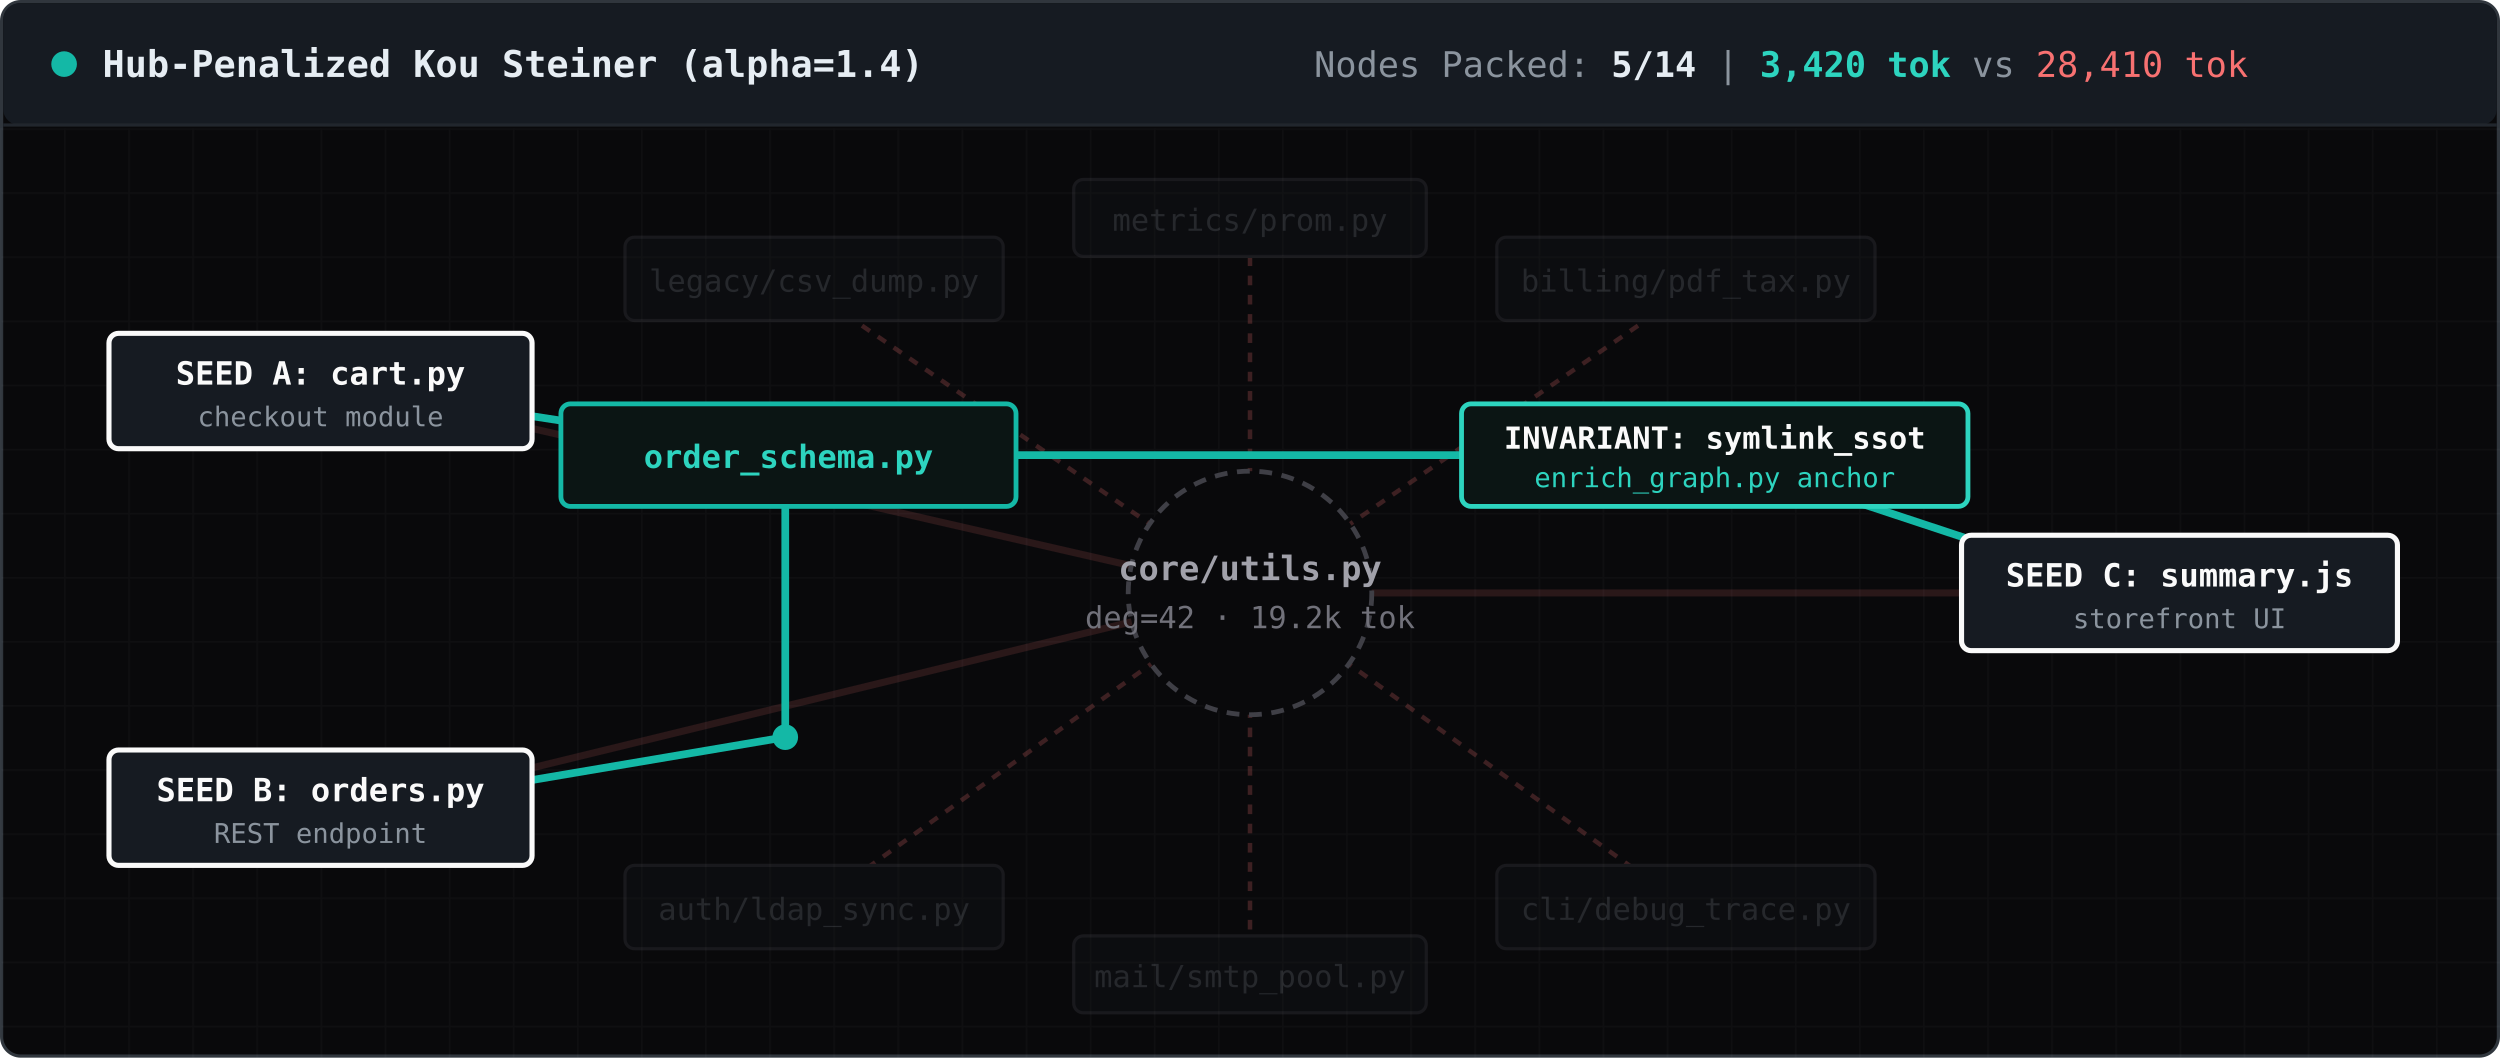
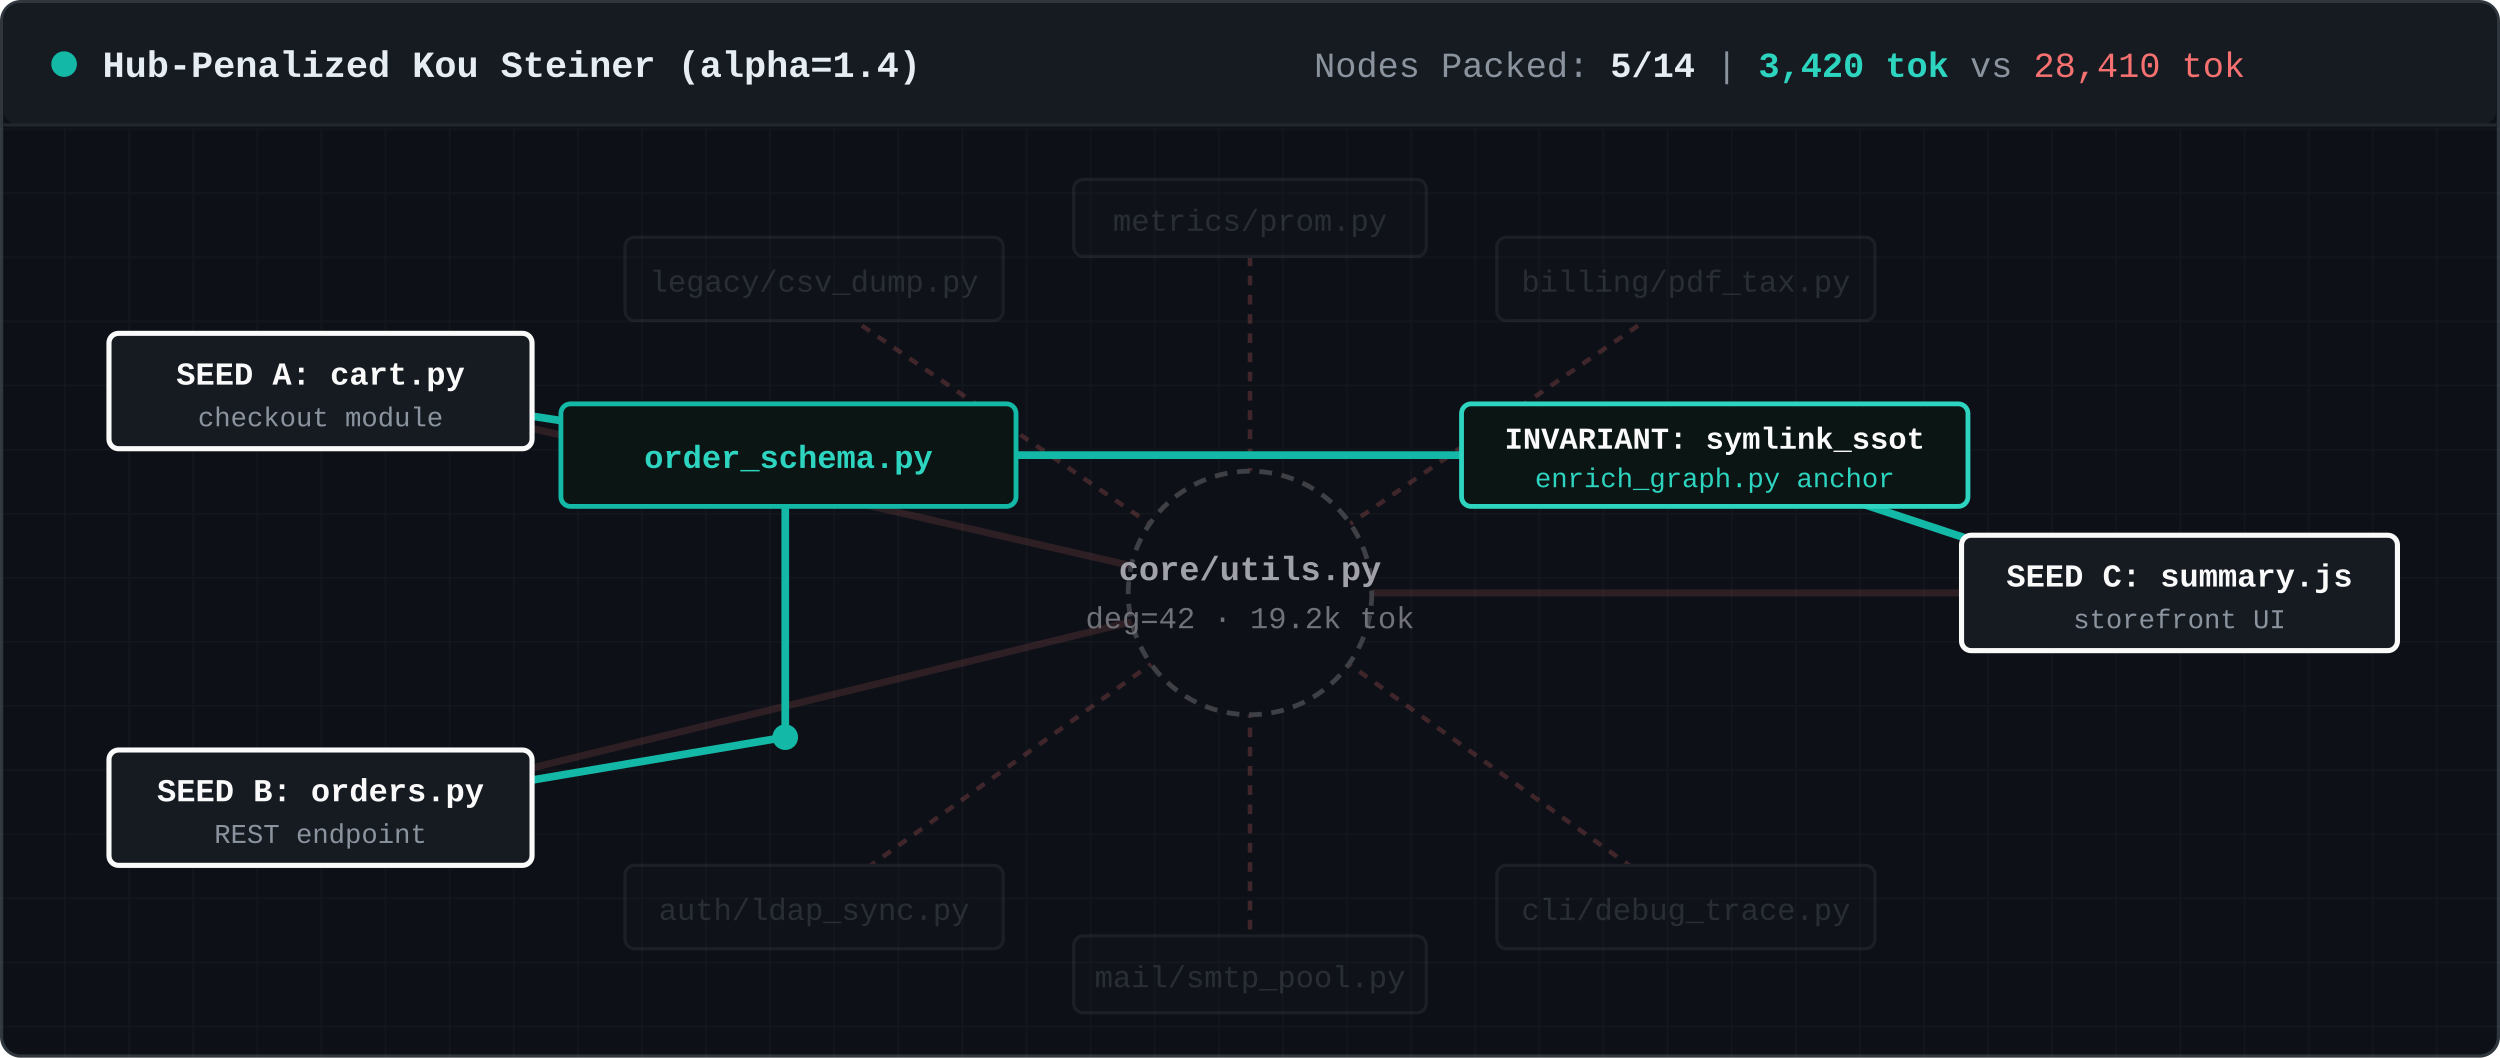
<svg xmlns="http://www.w3.org/2000/svg" width="780" height="330" viewBox="0 0 780 330" fill="none" role="img">
-   <rect x="0.5" y="0.5" width="779" height="329" rx="6" fill="#09090b" stroke="#30363d" />
+   <rect x="0.5" y="0.5" width="779" height="329" rx="6" fill="#0d1117" stroke="#30363d" />
  <rect x="1" y="1" width="778" height="38" rx="5" fill="#161b22" />
  <line x1="1" y1="39" x2="779" y2="39" stroke="#21262d" stroke-width="1" />
  <circle cx="20" cy="20" r="4" fill="#14b8a6" />
-   <text x="32" y="24" fill="#e6edf3" font-family="JetBrains Mono, ui-monospace, SFMono-Regular, Menlo, Consolas, monospace" font-size="11.5" font-weight="600">Hub-Penalized Kou Steiner (alpha=1.4)</text>
-   <text x="410" y="24" fill="#8b949e" font-family="JetBrains Mono, ui-monospace, SFMono-Regular, Menlo, Consolas, monospace" font-size="11">Nodes Packed: <tspan fill="#e6edf3" font-weight="600">5/14</tspan>  |  <tspan fill="#2dd4bf" font-weight="700">3,420 tok</tspan> vs <tspan fill="#f87171">28,410 tok</tspan>
+   <text x="32" y="24" fill="#e6edf3" font-family="ui-monospace, SFMono-Regular, Cascadia Mono, Segoe UI Mono, Menlo, Consolas, Liberation Mono, monospace" font-size="11.5" font-weight="600">Hub-Penalized Kou Steiner (alpha=1.4)</text>
+   <text x="410" y="24" fill="#8b949e" font-family="ui-monospace, SFMono-Regular, Cascadia Mono, Segoe UI Mono, Menlo, Consolas, Liberation Mono, monospace" font-size="11">Nodes Packed: <tspan fill="#e6edf3" font-weight="600">5/14</tspan>  |  <tspan fill="#2dd4bf" font-weight="700">3,420 tok</tspan> vs <tspan fill="#f87171">28,410 tok</tspan>
  </text>
  <g transform="translate(0, 40)">
    <defs>
      <pattern id="graph-grid-repo" width="20" height="20" patternUnits="userSpaceOnUse">
        <path d="M 20 0 L 0 0 0 20" fill="none" stroke="rgba(255,255,255,0.025)" stroke-width="1" />
      </pattern>
    </defs>
    <rect width="780" height="290" fill="url(#graph-grid-repo)" />
    <g opacity="0.22">
      <line x1="390" y1="145" x2="255" y2="52" stroke="#f87171" stroke-width="1.4" stroke-dasharray="3 3" />
      <line x1="390" y1="145" x2="525" y2="52" stroke="#f87171" stroke-width="1.4" stroke-dasharray="3 3" />
      <line x1="390" y1="145" x2="255" y2="242" stroke="#f87171" stroke-width="1.4" stroke-dasharray="3 3" />
      <line x1="390" y1="145" x2="525" y2="242" stroke="#f87171" stroke-width="1.4" stroke-dasharray="3 3" />
      <line x1="390" y1="145" x2="390" y2="38" stroke="#f87171" stroke-width="1.4" stroke-dasharray="3 3" />
      <line x1="390" y1="145" x2="390" y2="256" stroke="#f87171" stroke-width="1.4" stroke-dasharray="3 3" />
      <g fill="#161b22" stroke="#52525b" stroke-width="1">
        <rect x="195" y="34" width="118" height="26" rx="3" />
        <rect x="467" y="34" width="118" height="26" rx="3" />
        <rect x="195" y="230" width="118" height="26" rx="3" />
        <rect x="467" y="230" width="118" height="26" rx="3" />
        <rect x="335" y="16" width="110" height="24" rx="3" />
        <rect x="335" y="252" width="110" height="24" rx="3" />
      </g>
-       <g fill="#8b949e" font-family="JetBrains Mono, monospace" font-size="9.5" text-anchor="middle">
+       <g fill="#8b949e" font-family="ui-monospace, SFMono-Regular, Cascadia Mono, Segoe UI Mono, Menlo, Consolas, Liberation Mono, monospace" font-size="9.5" text-anchor="middle">
        <text x="254" y="51">legacy/csv_dump.py</text>
        <text x="526" y="51">billing/pdf_tax.py</text>
        <text x="254" y="247">auth/ldap_sync.py</text>
        <text x="526" y="247">cli/debug_trace.py</text>
        <text x="390" y="32">metrics/prom.py</text>
        <text x="390" y="268">mail/smtp_pool.py</text>
      </g>
    </g>
    <g opacity="0.14">
      <line x1="115" y1="82" x2="390" y2="145" stroke="#f87171" stroke-width="2.2" />
      <line x1="115" y1="212" x2="390" y2="145" stroke="#f87171" stroke-width="2.2" />
      <line x1="665" y1="145" x2="390" y2="145" stroke="#f87171" stroke-width="2.2" />
    </g>
    <g opacity="1">
      <path d="M 115 82 L 245 102 L 535 102 L 665 145" stroke="#14b8a6" stroke-width="2.4" fill="none" />
      <path d="M 115 212 L 245 190 L 245 102" stroke="#14b8a6" stroke-width="2.4" fill="none" />
    </g>
    <g>
-       <circle cx="390" cy="145" r="38" fill="#09090b" stroke="#3f3f46" stroke-width="1.5" stroke-dasharray="4 3" />
-       <text x="390" y="141" fill="#a1a1aa" font-family="JetBrains Mono, monospace" font-size="10.5" font-weight="700" text-anchor="middle">core/utils.py</text>
-       <text x="390" y="156" fill="#71717a" font-family="JetBrains Mono, monospace" font-size="9.5" text-anchor="middle">deg=42 · 19.2k tok</text>
+       <circle cx="390" cy="145" r="38" fill="#0d1117" stroke="#3f3f46" stroke-width="1.5" stroke-dasharray="4 3" />
+       <text x="390" y="141" fill="#a1a1aa" font-family="ui-monospace, SFMono-Regular, Cascadia Mono, Segoe UI Mono, Menlo, Consolas, Liberation Mono, monospace" font-size="10.5" font-weight="700" text-anchor="middle">core/utils.py</text>
+       <text x="390" y="156" fill="#71717a" font-family="ui-monospace, SFMono-Regular, Cascadia Mono, Segoe UI Mono, Menlo, Consolas, Liberation Mono, monospace" font-size="9.5" text-anchor="middle">deg=42 · 19.2k tok</text>
    </g>
    <g opacity="1">
      <rect x="175" y="86" width="142" height="32" rx="3" fill="#0b1514" stroke="#14b8a6" stroke-width="1.5" />
-       <text x="246" y="106" fill="#2dd4bf" font-family="JetBrains Mono, monospace" font-size="10" font-weight="600" text-anchor="middle">order_schema.py</text>
+       <text x="246" y="106" fill="#2dd4bf" font-family="ui-monospace, SFMono-Regular, Cascadia Mono, Segoe UI Mono, Menlo, Consolas, Liberation Mono, monospace" font-size="10" font-weight="600" text-anchor="middle">order_schema.py</text>
      <rect x="456" y="86" width="158" height="32" rx="3" fill="#0b1514" stroke="#2dd4bf" stroke-width="1.5" />
-       <text x="535" y="100" fill="#fafafa" font-family="JetBrains Mono, monospace" font-size="9.5" font-weight="700" text-anchor="middle">INVARIANT: symlink_ssot</text>
-       <text x="535" y="112" fill="#2dd4bf" font-family="JetBrains Mono, monospace" font-size="8.5" text-anchor="middle">enrich_graph.py anchor</text>
+       <text x="535" y="100" fill="#fafafa" font-family="ui-monospace, SFMono-Regular, Cascadia Mono, Segoe UI Mono, Menlo, Consolas, Liberation Mono, monospace" font-size="9.5" font-weight="700" text-anchor="middle">INVARIANT: symlink_ssot</text>
+       <text x="535" y="112" fill="#2dd4bf" font-family="ui-monospace, SFMono-Regular, Cascadia Mono, Segoe UI Mono, Menlo, Consolas, Liberation Mono, monospace" font-size="8.5" text-anchor="middle">enrich_graph.py anchor</text>
      <circle cx="245" cy="190" r="4" fill="#14b8a6" />
    </g>
    <g>
      <rect x="34" y="64" width="132" height="36" rx="3" fill="#161b22" stroke="#fafafa" stroke-width="1.6" />
-       <text x="100" y="80" fill="#fafafa" font-family="JetBrains Mono, monospace" font-size="10" font-weight="700" text-anchor="middle">SEED A: cart.py</text>
-       <text x="100" y="93" fill="#8b949e" font-family="JetBrains Mono, monospace" font-size="8.5" text-anchor="middle">checkout module</text>
+       <text x="100" y="80" fill="#fafafa" font-family="ui-monospace, SFMono-Regular, Cascadia Mono, Segoe UI Mono, Menlo, Consolas, Liberation Mono, monospace" font-size="10" font-weight="700" text-anchor="middle">SEED A: cart.py</text>
+       <text x="100" y="93" fill="#8b949e" font-family="ui-monospace, SFMono-Regular, Cascadia Mono, Segoe UI Mono, Menlo, Consolas, Liberation Mono, monospace" font-size="8.5" text-anchor="middle">checkout module</text>
      <rect x="34" y="194" width="132" height="36" rx="3" fill="#161b22" stroke="#fafafa" stroke-width="1.6" />
-       <text x="100" y="210" fill="#fafafa" font-family="JetBrains Mono, monospace" font-size="10" font-weight="700" text-anchor="middle">SEED B: orders.py</text>
-       <text x="100" y="223" fill="#8b949e" font-family="JetBrains Mono, monospace" font-size="8.5" text-anchor="middle">REST endpoint</text>
+       <text x="100" y="210" fill="#fafafa" font-family="ui-monospace, SFMono-Regular, Cascadia Mono, Segoe UI Mono, Menlo, Consolas, Liberation Mono, monospace" font-size="10" font-weight="700" text-anchor="middle">SEED B: orders.py</text>
+       <text x="100" y="223" fill="#8b949e" font-family="ui-monospace, SFMono-Regular, Cascadia Mono, Segoe UI Mono, Menlo, Consolas, Liberation Mono, monospace" font-size="8.5" text-anchor="middle">REST endpoint</text>
      <rect x="612" y="127" width="136" height="36" rx="3" fill="#161b22" stroke="#fafafa" stroke-width="1.6" />
-       <text x="680" y="143" fill="#fafafa" font-family="JetBrains Mono, monospace" font-size="10" font-weight="700" text-anchor="middle">SEED C: summary.js</text>
-       <text x="680" y="156" fill="#8b949e" font-family="JetBrains Mono, monospace" font-size="8.5" text-anchor="middle">storefront UI</text>
+       <text x="680" y="143" fill="#fafafa" font-family="ui-monospace, SFMono-Regular, Cascadia Mono, Segoe UI Mono, Menlo, Consolas, Liberation Mono, monospace" font-size="10" font-weight="700" text-anchor="middle">SEED C: summary.js</text>
+       <text x="680" y="156" fill="#8b949e" font-family="ui-monospace, SFMono-Regular, Cascadia Mono, Segoe UI Mono, Menlo, Consolas, Liberation Mono, monospace" font-size="8.5" text-anchor="middle">storefront UI</text>
    </g>
  </g>
</svg>
